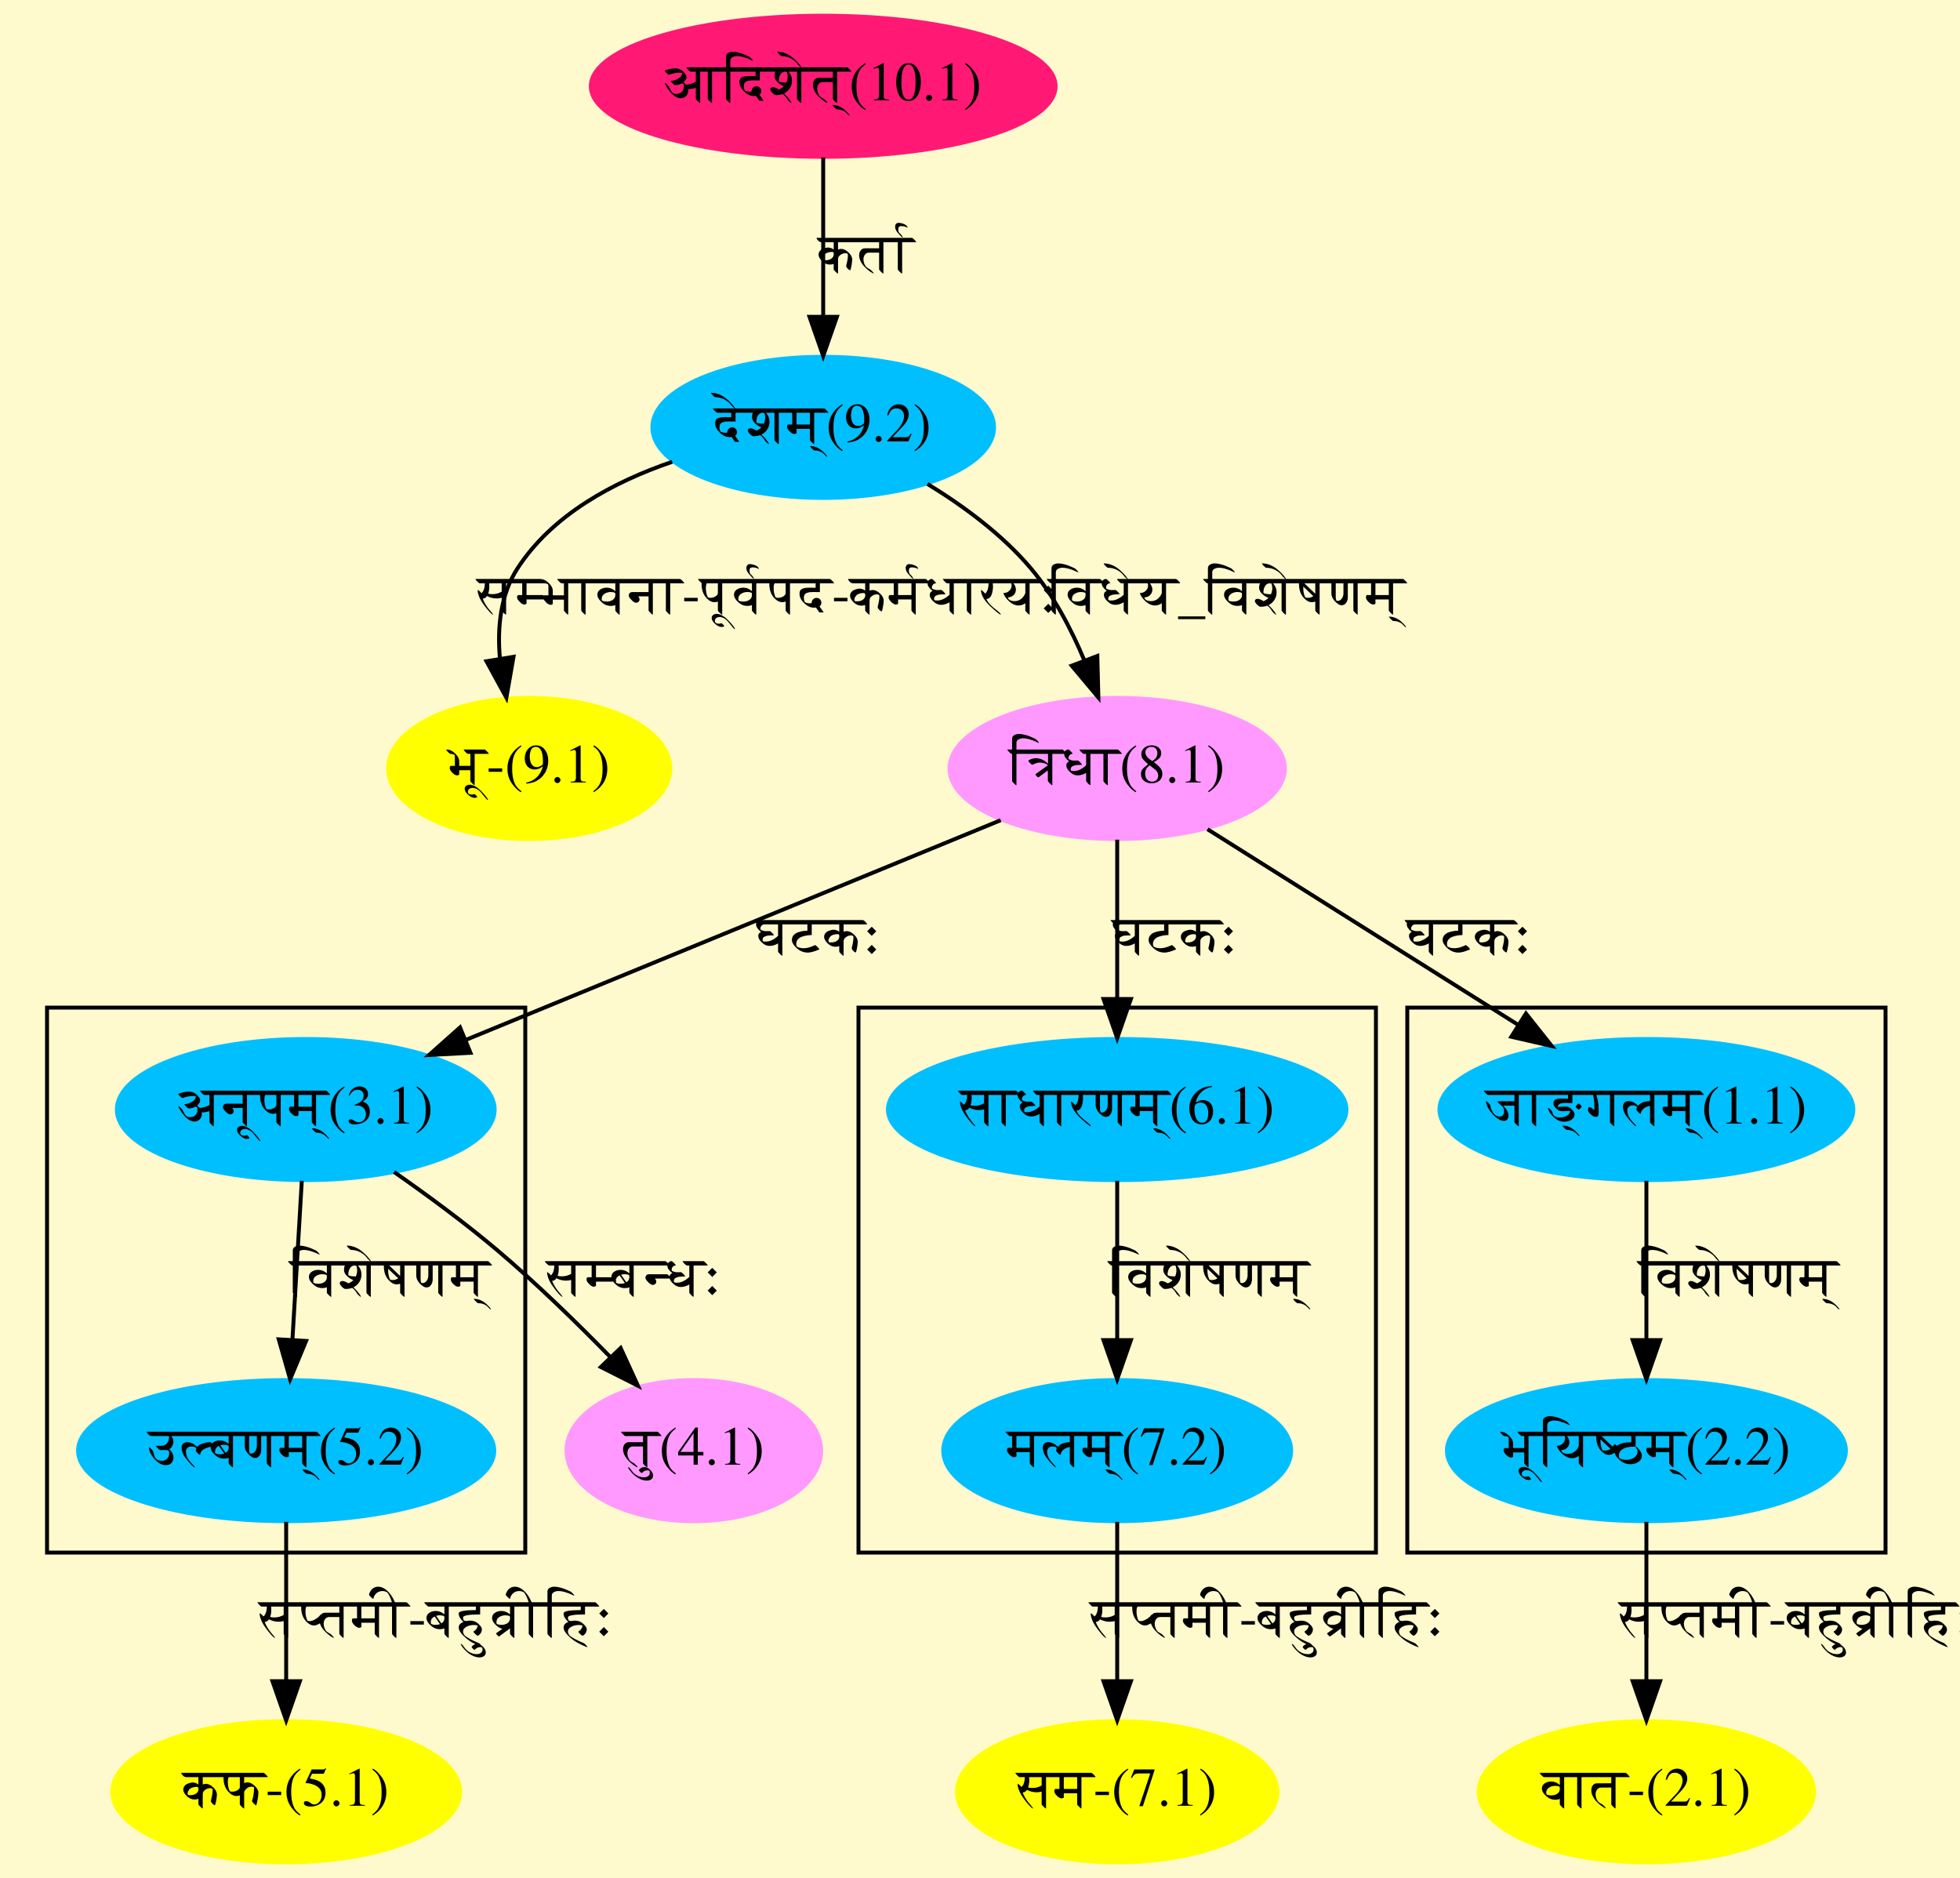
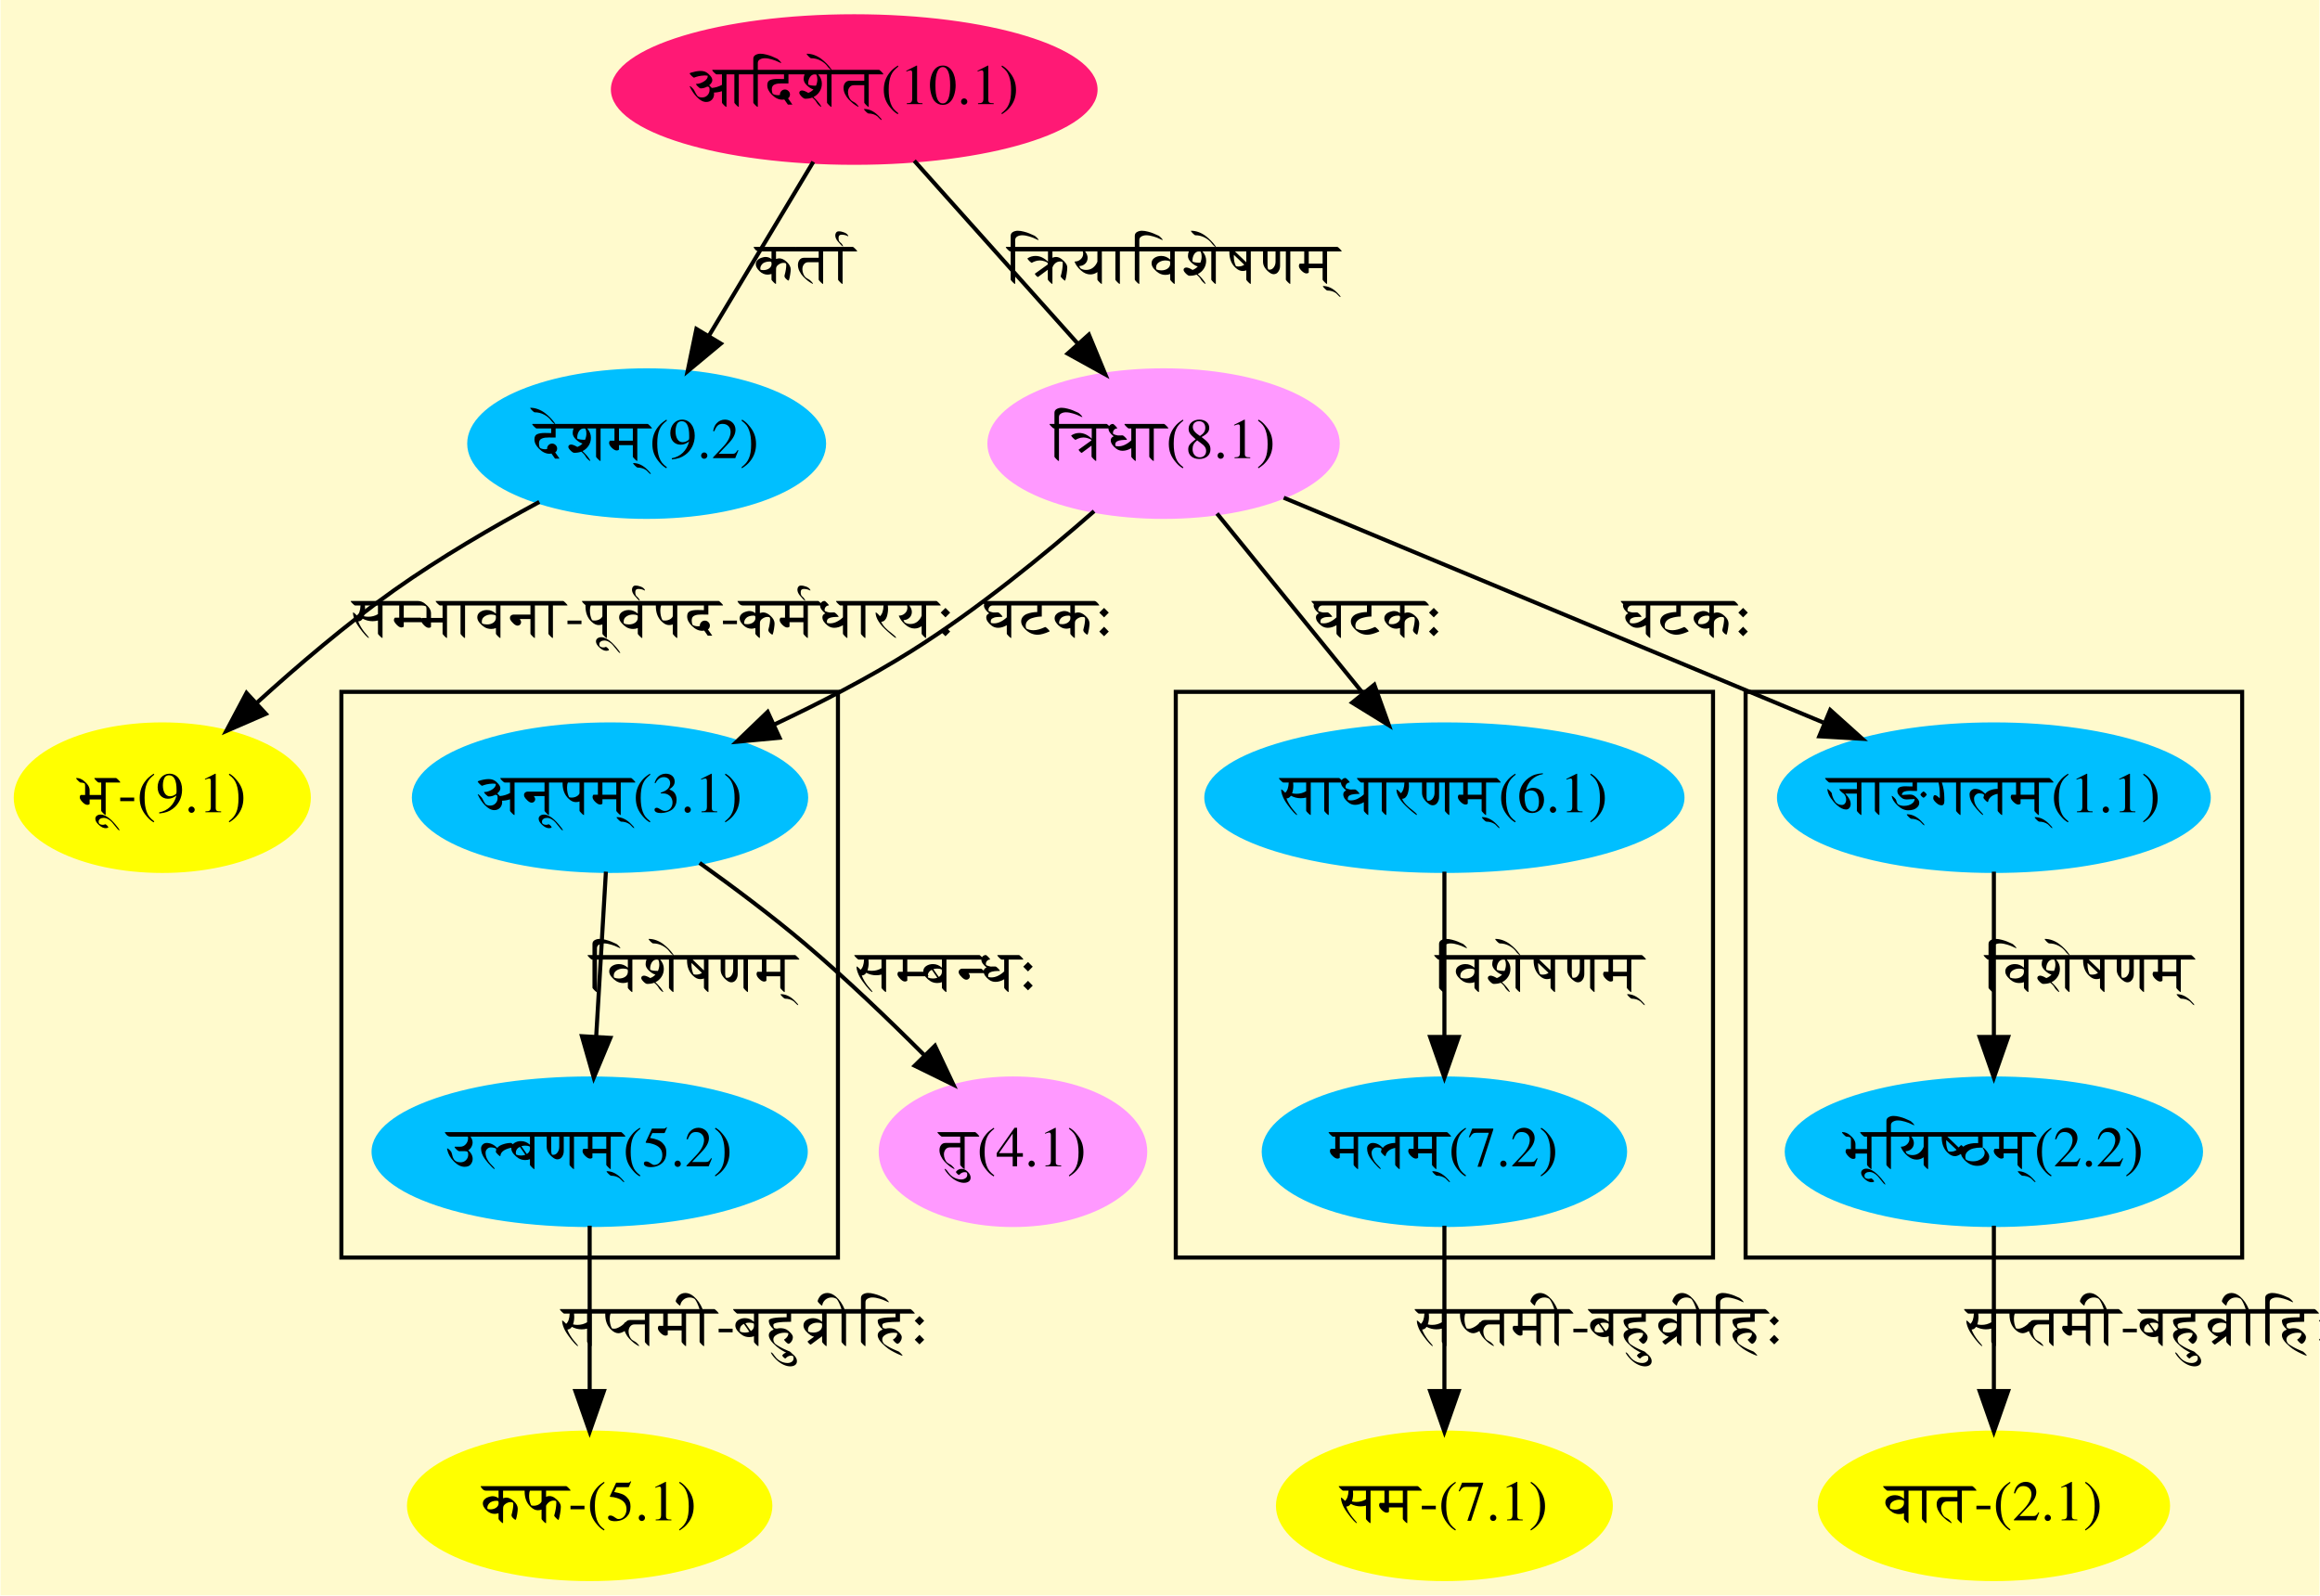
- <svg xmlns="http://www.w3.org/2000/svg" width="500pt" height="479pt" viewBox="0.00 0.00 500.00 479.00">
-   <g id="graph0" class="graph" transform="scale(1 1) rotate(0) translate(4 475)">
-     <polygon fill="#fffacd" stroke="transparent" points="-4,4 -4,-475 496,-475 496,4 -4,4" />
+ <svg xmlns="http://www.w3.org/2000/svg" width="570pt" height="392pt" viewBox="0.00 0.00 569.75 392.00">
+   <g id="graph0" class="graph" transform="scale(1 1) rotate(0) translate(4 388)">
+     <polygon fill="#fffacd" stroke="transparent" points="-4,4 -4,-388 565.75,-388 565.75,4 -4,4" />
    <g id="clust1" class="cluster">
-       <polygon fill="#fffacd" stroke="black" points="355,-79 355,-218 477,-218 477,-79 355,-79" />
+       <polygon fill="#fffacd" stroke="black" points="424.75,-79 424.75,-218 546.75,-218 546.75,-79 424.75,-79" />
    </g>
    <g id="clust2" class="cluster">
-       <polygon fill="#fffacd" stroke="black" points="8,-79 8,-218 130,-218 130,-79 8,-79" />
+       <polygon fill="#fffacd" stroke="black" points="79.75,-79 79.75,-218 201.75,-218 201.75,-79 79.75,-79" />
    </g>
    <g id="clust3" class="cluster">
-       <polygon fill="#fffacd" stroke="black" points="215,-79 215,-218 347,-218 347,-79 215,-79" />
+       <polygon fill="#fffacd" stroke="black" points="284.75,-79 284.75,-218 416.75,-218 416.75,-79 284.75,-79" />
    </g>
    <g id="node1" class="node">
-       <ellipse fill="#00bfff" stroke="#00bfff" cx="416" cy="-105" rx="50.89" ry="18" />
-       <text text-anchor="middle" x="416" y="-101.3" font-family="Times,serif" font-size="14.00">भूयिष्ठम्(2.2)</text>
+       <ellipse fill="#00bfff" stroke="#00bfff" cx="485.75" cy="-105" rx="50.89" ry="18" />
+       <text text-anchor="middle" x="485.75" y="-101.3" font-family="Times,serif" font-size="14.00">भूयिष्ठम्(2.2)</text>
    </g>
    <g id="node2" class="node">
-       <ellipse fill="#00bfff" stroke="#00bfff" cx="416" cy="-192" rx="52.79" ry="18" />
-       <text text-anchor="middle" x="416" y="-188.3" font-family="Times,serif" font-size="14.00">जाङ्गलम्(1.1)</text>
+       <ellipse fill="#00bfff" stroke="#00bfff" cx="485.75" cy="-192" rx="52.79" ry="18" />
+       <text text-anchor="middle" x="485.75" y="-188.3" font-family="Times,serif" font-size="14.00">जाङ्गलम्(1.1)</text>
    </g>
    <g id="edge3" class="edge">
-       <path fill="none" stroke="black" d="M416,-133.27C416,-146.58 416,-162.19 416,-173.82" />
-       <polygon fill="black" stroke="black" points="419.5,-133.2 416,-123.2 412.5,-133.2 419.5,-133.2" />
-       <text text-anchor="middle" x="439.5" y="-144.8" font-family="Times,serif" font-size="14.00">विशेषणम्</text>
+       <path fill="none" stroke="black" d="M485.75,-133.27C485.75,-146.58 485.75,-162.19 485.75,-173.82" />
+       <polygon fill="black" stroke="black" points="489.25,-133.2 485.75,-123.2 482.25,-133.2 489.25,-133.2" />
+       <text text-anchor="middle" x="509.25" y="-144.8" font-family="Times,serif" font-size="14.00">विशेषणम्</text>
    </g>
    <g id="node7" class="node">
-       <ellipse fill="#ff99ff" stroke="#ff99ff" cx="281" cy="-279" rx="42.79" ry="18" />
-       <text text-anchor="middle" x="281" y="-275.3" font-family="Times,serif" font-size="14.00">त्रिधा(8.1)</text>
+       <ellipse fill="#ff99ff" stroke="#ff99ff" cx="281.75" cy="-279" rx="42.79" ry="18" />
+       <text text-anchor="middle" x="281.75" y="-275.3" font-family="Times,serif" font-size="14.00">त्रिधा(8.1)</text>
    </g>
    <g id="edge1" class="edge">
-       <path fill="none" stroke="black" d="M383.25,-213.62C358.73,-229.06 325.81,-249.79 304.03,-263.5" />
-       <polygon fill="black" stroke="black" points="385.27,-216.49 391.86,-208.2 381.54,-210.56 385.27,-216.49" />
-       <text text-anchor="middle" x="370.5" y="-231.8" font-family="Times,serif" font-size="14.00">घटकः</text>
+       <path fill="none" stroke="black" d="M443.81,-210.48C404.3,-226.94 346.11,-251.18 311.27,-265.7" />
+       <polygon fill="black" stroke="black" points="445.54,-213.55 453.42,-206.47 442.85,-207.08 445.54,-213.55" />
+       <text text-anchor="middle" x="410.25" y="-231.8" font-family="Times,serif" font-size="14.00">घटकः</text>
    </g>
    <g id="node3" class="node">
-       <ellipse fill="#00bfff" stroke="#00bfff" cx="69" cy="-105" rx="53.09" ry="18" />
-       <text text-anchor="middle" x="69" y="-101.3" font-family="Times,serif" font-size="14.00">उल्बणम्(5.2)</text>
+       <ellipse fill="#00bfff" stroke="#00bfff" cx="140.75" cy="-105" rx="53.09" ry="18" />
+       <text text-anchor="middle" x="140.75" y="-101.3" font-family="Times,serif" font-size="14.00">उल्बणम्(5.2)</text>
    </g>
    <g id="node4" class="node">
-       <ellipse fill="#00bfff" stroke="#00bfff" cx="74" cy="-192" rx="48.19" ry="18" />
-       <text text-anchor="middle" x="74" y="-188.3" font-family="Times,serif" font-size="14.00">अनूपम्(3.1)</text>
+       <ellipse fill="#00bfff" stroke="#00bfff" cx="145.75" cy="-192" rx="48.19" ry="18" />
+       <text text-anchor="middle" x="145.75" y="-188.3" font-family="Times,serif" font-size="14.00">अनूपम्(3.1)</text>
    </g>
    <g id="edge7" class="edge">
-       <path fill="none" stroke="black" d="M70.6,-133.27C71.39,-146.58 72.31,-162.19 72.99,-173.82" />
-       <polygon fill="black" stroke="black" points="74.09,-132.98 70.01,-123.2 67.11,-133.39 74.09,-132.98" />
-       <text text-anchor="middle" x="95.5" y="-144.8" font-family="Times,serif" font-size="14.00">विशेषणम्</text>
+       <path fill="none" stroke="black" d="M142.35,-133.27C143.13,-146.58 144.05,-162.19 144.74,-173.82" />
+       <polygon fill="black" stroke="black" points="145.84,-132.98 141.76,-123.2 138.85,-133.39 145.84,-132.98" />
+       <text text-anchor="middle" x="166.25" y="-144.8" font-family="Times,serif" font-size="14.00">विशेषणम्</text>
    </g>
    <g id="edge4" class="edge">
-       <path fill="none" stroke="black" d="M114.69,-209.71C154.89,-226.21 215.41,-251.06 251.28,-265.8" />
-       <polygon fill="black" stroke="black" points="116.02,-206.47 105.44,-205.91 113.36,-212.95 116.02,-206.47" />
-       <text text-anchor="middle" x="204.5" y="-231.8" font-family="Times,serif" font-size="14.00">घटकः</text>
+       <path fill="none" stroke="black" d="M186.03,-209.94C197.23,-215.21 209.21,-221.39 219.75,-228 235.91,-238.14 252.67,-251.88 264.68,-262.39" />
+       <polygon fill="black" stroke="black" points="187.4,-206.72 176.85,-205.74 184.48,-213.08 187.4,-206.72" />
+       <text text-anchor="middle" x="253.25" y="-231.8" font-family="Times,serif" font-size="14.00">घटकः</text>
    </g>
    <g id="node5" class="node">
-       <ellipse fill="#00bfff" stroke="#00bfff" cx="281" cy="-105" rx="44.39" ry="18" />
-       <text text-anchor="middle" x="281" y="-101.3" font-family="Times,serif" font-size="14.00">मलम्(7.2)</text>
+       <ellipse fill="#00bfff" stroke="#00bfff" cx="350.75" cy="-105" rx="44.39" ry="18" />
+       <text text-anchor="middle" x="350.75" y="-101.3" font-family="Times,serif" font-size="14.00">मलम्(7.2)</text>
    </g>
    <g id="node6" class="node">
-       <ellipse fill="#00bfff" stroke="#00bfff" cx="281" cy="-192" rx="58.49" ry="18" />
-       <text text-anchor="middle" x="281" y="-188.3" font-family="Times,serif" font-size="14.00">साधारणम्(6.1)</text>
+       <ellipse fill="#00bfff" stroke="#00bfff" cx="350.75" cy="-192" rx="58.49" ry="18" />
+       <text text-anchor="middle" x="350.75" y="-188.3" font-family="Times,serif" font-size="14.00">साधारणम्(6.1)</text>
    </g>
    <g id="edge10" class="edge">
-       <path fill="none" stroke="black" d="M281,-133.27C281,-146.58 281,-162.19 281,-173.82" />
-       <polygon fill="black" stroke="black" points="284.5,-133.2 281,-123.2 277.5,-133.2 284.5,-133.2" />
-       <text text-anchor="middle" x="304.5" y="-144.8" font-family="Times,serif" font-size="14.00">विशेषणम्</text>
+       <path fill="none" stroke="black" d="M350.75,-133.27C350.75,-146.58 350.75,-162.19 350.75,-173.82" />
+       <polygon fill="black" stroke="black" points="354.25,-133.2 350.75,-123.2 347.25,-133.2 354.25,-133.2" />
+       <text text-anchor="middle" x="374.25" y="-144.8" font-family="Times,serif" font-size="14.00">विशेषणम्</text>
    </g>
    <g id="edge8" class="edge">
-       <path fill="none" stroke="black" d="M281,-220.27C281,-233.58 281,-249.19 281,-260.82" />
-       <polygon fill="black" stroke="black" points="284.5,-220.2 281,-210.2 277.5,-220.2 284.5,-220.2" />
-       <text text-anchor="middle" x="295.5" y="-231.8" font-family="Times,serif" font-size="14.00">घटकः</text>
+       <path fill="none" stroke="black" d="M330.68,-217.72C319.15,-231.92 305,-249.36 294.88,-261.82" />
+       <polygon fill="black" stroke="black" points="333.53,-219.76 337.11,-209.79 328.09,-215.35 333.53,-219.76" />
+       <text text-anchor="middle" x="334.25" y="-231.8" font-family="Times,serif" font-size="14.00">घटकः</text>
    </g>
    <g id="node12" class="node">
-       <ellipse fill="#00bfff" stroke="#00bfff" cx="206" cy="-366" rx="43.59" ry="18" />
-       <text text-anchor="middle" x="206" y="-362.3" font-family="Times,serif" font-size="14.00">देशम्(9.2)</text>
+       <ellipse fill="#ff1975" stroke="#ff1975" cx="205.75" cy="-366" rx="59.29" ry="18" />
+       <text text-anchor="middle" x="205.75" y="-362.3" font-family="Times,serif" font-size="14.00">आदिशेत्(10.1)</text>
    </g>
    <g id="edge11" class="edge">
-       <path fill="none" stroke="black" d="M272.61,-306.58C269.23,-314.66 264.74,-323.2 259,-330 251.75,-338.6 241.86,-345.9 232.59,-351.57" />
-       <polygon fill="black" stroke="black" points="275.93,-307.69 276.2,-297.09 269.39,-305.21 275.93,-307.69" />
-       <text text-anchor="middle" x="309" y="-318.8" font-family="Times,serif" font-size="14.00">विधेय_विशेषणम्</text>
+       <path fill="none" stroke="black" d="M260.73,-303.5C247.95,-317.8 231.94,-335.71 220.5,-348.5" />
+       <polygon fill="black" stroke="black" points="263.4,-305.78 267.45,-295.99 258.18,-301.11 263.4,-305.78" />
+       <text text-anchor="middle" x="284.25" y="-318.8" font-family="Times,serif" font-size="14.00">क्रियाविशेषणम्</text>
    </g>
    <g id="node8" class="node">
-       <ellipse fill="#ffff00" stroke="#ffff00" cx="416" cy="-18" rx="42.79" ry="18" />
-       <text text-anchor="middle" x="416" y="-14.3" font-family="Times,serif" font-size="14.00">वात-(2.1)</text>
+       <ellipse fill="#ffff00" stroke="#ffff00" cx="485.75" cy="-18" rx="42.79" ry="18" />
+       <text text-anchor="middle" x="485.75" y="-14.3" font-family="Times,serif" font-size="14.00">वात-(2.1)</text>
    </g>
    <g id="edge2" class="edge">
-       <path fill="none" stroke="black" d="M416,-46.27C416,-59.58 416,-75.19 416,-86.82" />
-       <polygon fill="black" stroke="black" points="419.5,-46.2 416,-36.2 412.5,-46.2 419.5,-46.2" />
-       <text text-anchor="middle" x="454" y="-57.8" font-family="Times,serif" font-size="14.00">सप्तमी-बहुव्रीहिः</text>
+       <path fill="none" stroke="black" d="M485.75,-46.27C485.75,-59.58 485.75,-75.19 485.75,-86.82" />
+       <polygon fill="black" stroke="black" points="489.25,-46.2 485.75,-36.2 482.25,-46.2 489.25,-46.2" />
+       <text text-anchor="middle" x="523.75" y="-57.8" font-family="Times,serif" font-size="14.00">सप्तमी-बहुव्रीहिः</text>
    </g>
    <g id="node9" class="node">
-       <ellipse fill="#ff99ff" stroke="#ff99ff" cx="173" cy="-105" rx="32.49" ry="18" />
-       <text text-anchor="middle" x="173" y="-101.3" font-family="Times,serif" font-size="14.00">तु(4.1)</text>
+       <ellipse fill="#ff99ff" stroke="#ff99ff" cx="244.75" cy="-105" rx="32.49" ry="18" />
+       <text text-anchor="middle" x="244.75" y="-101.3" font-family="Times,serif" font-size="14.00">तु(4.1)</text>
    </g>
    <g id="edge5" class="edge">
-       <path fill="none" stroke="black" d="M151.65,-128.92C143.05,-137.72 132.85,-147.65 123,-156 114.7,-163.03 105.06,-170.12 96.54,-176.07" />
-       <polygon fill="black" stroke="black" points="154.33,-131.18 158.74,-121.55 149.28,-126.33 154.33,-131.18" />
-       <text text-anchor="middle" x="157.5" y="-144.8" font-family="Times,serif" font-size="14.00">सम्बन्धः</text>
+       <path fill="none" stroke="black" d="M222.86,-128.84C214.08,-137.63 203.7,-147.57 193.75,-156 185.56,-162.93 176.11,-170.01 167.76,-175.97" />
+       <polygon fill="black" stroke="black" points="225.59,-131.05 230.12,-121.47 220.6,-126.14 225.59,-131.05" />
+       <text text-anchor="middle" x="228.25" y="-144.8" font-family="Times,serif" font-size="14.00">सम्बन्धः</text>
    </g>
    <g id="node10" class="node">
-       <ellipse fill="#ffff00" stroke="#ffff00" cx="69" cy="-18" rx="44.39" ry="18" />
-       <text text-anchor="middle" x="69" y="-14.3" font-family="Times,serif" font-size="14.00">कफ-(5.1)</text>
+       <ellipse fill="#ffff00" stroke="#ffff00" cx="140.75" cy="-18" rx="44.39" ry="18" />
+       <text text-anchor="middle" x="140.75" y="-14.3" font-family="Times,serif" font-size="14.00">कफ-(5.1)</text>
    </g>
    <g id="edge6" class="edge">
-       <path fill="none" stroke="black" d="M69,-46.27C69,-59.58 69,-75.19 69,-86.82" />
-       <polygon fill="black" stroke="black" points="72.5,-46.2 69,-36.2 65.5,-46.2 72.5,-46.2" />
-       <text text-anchor="middle" x="107" y="-57.8" font-family="Times,serif" font-size="14.00">सप्तमी-बहुव्रीहिः</text>
+       <path fill="none" stroke="black" d="M140.75,-46.27C140.75,-59.58 140.75,-75.19 140.75,-86.82" />
+       <polygon fill="black" stroke="black" points="144.25,-46.2 140.75,-36.2 137.25,-46.2 144.25,-46.2" />
+       <text text-anchor="middle" x="178.75" y="-57.8" font-family="Times,serif" font-size="14.00">सप्तमी-बहुव्रीहिः</text>
    </g>
    <g id="node11" class="node">
-       <ellipse fill="#ffff00" stroke="#ffff00" cx="281" cy="-18" rx="40.89" ry="18" />
-       <text text-anchor="middle" x="281" y="-14.3" font-family="Times,serif" font-size="14.00">सम-(7.1)</text>
+       <ellipse fill="#ffff00" stroke="#ffff00" cx="350.75" cy="-18" rx="40.89" ry="18" />
+       <text text-anchor="middle" x="350.75" y="-14.3" font-family="Times,serif" font-size="14.00">सम-(7.1)</text>
    </g>
    <g id="edge9" class="edge">
-       <path fill="none" stroke="black" d="M281,-46.27C281,-59.58 281,-75.19 281,-86.82" />
-       <polygon fill="black" stroke="black" points="284.5,-46.2 281,-36.2 277.5,-46.2 284.5,-46.2" />
-       <text text-anchor="middle" x="319" y="-57.8" font-family="Times,serif" font-size="14.00">सप्तमी-बहुव्रीहिः</text>
+       <path fill="none" stroke="black" d="M350.75,-46.27C350.75,-59.58 350.75,-75.19 350.75,-86.82" />
+       <polygon fill="black" stroke="black" points="354.25,-46.2 350.75,-36.2 347.25,-46.2 354.25,-46.2" />
+       <text text-anchor="middle" x="388.75" y="-57.8" font-family="Times,serif" font-size="14.00">सप्तमी-बहुव्रीहिः</text>
+     </g>
+     <g id="node13" class="node">
+       <ellipse fill="#ffff00" stroke="#ffff00" cx="35.75" cy="-192" rx="36" ry="18" />
+       <text text-anchor="middle" x="35.75" y="-188.3" font-family="Times,serif" font-size="14.00">भू-(9.1)</text>
    </g>
    <g id="node14" class="node">
-       <ellipse fill="#ff1975" stroke="#ff1975" cx="206" cy="-453" rx="59.29" ry="18" />
-       <text text-anchor="middle" x="206" y="-449.3" font-family="Times,serif" font-size="14.00">आदिशेत्(10.1)</text>
+       <ellipse fill="#00bfff" stroke="#00bfff" cx="154.75" cy="-279" rx="43.59" ry="18" />
+       <text text-anchor="middle" x="154.75" y="-275.3" font-family="Times,serif" font-size="14.00">देशम्(9.2)</text>
+     </g>
+     <g id="edge12" class="edge">
+       <path fill="none" stroke="black" d="M59,-215.34C69,-224.42 81.06,-234.71 92.75,-243 103.94,-250.94 117.08,-258.57 128.38,-264.67" />
+       <polygon fill="black" stroke="black" points="61.19,-212.6 51.47,-208.38 56.44,-217.74 61.19,-212.6" />
+       <text text-anchor="middle" x="156.25" y="-231.8" font-family="Times,serif" font-size="14.00">सम्भावना-पूर्वपद-कर्मधारयः</text>
    </g>
    <g id="edge13" class="edge">
-       <path fill="none" stroke="black" d="M206,-394.27C206,-407.58 206,-423.19 206,-434.82" />
-       <polygon fill="black" stroke="black" points="209.5,-394.2 206,-384.2 202.5,-394.2 209.5,-394.2" />
-       <text text-anchor="middle" x="217" y="-405.8" font-family="Times,serif" font-size="14.00">कर्ता</text>
-     </g>
-     <g id="node13" class="node">
-       <ellipse fill="#ffff00" stroke="#ffff00" cx="131" cy="-279" rx="36" ry="18" />
-       <text text-anchor="middle" x="131" y="-275.3" font-family="Times,serif" font-size="14.00">भू-(9.1)</text>
-     </g>
-     <g id="edge12" class="edge">
-       <path fill="none" stroke="black" d="M123.53,-307.06C122.82,-314.98 123.66,-323.3 128,-330 136.87,-343.71 152.52,-352.1 167.48,-357.21" />
-       <polygon fill="black" stroke="black" points="127,-307.48 125.18,-297.05 120.1,-306.34 127,-307.48" />
-       <text text-anchor="middle" x="191.5" y="-318.8" font-family="Times,serif" font-size="14.00">सम्भावना-पूर्वपद-कर्मधारयः</text>
+       <path fill="none" stroke="black" d="M169.99,-305.4C178.3,-319.26 188.36,-336.03 195.69,-348.24" />
+       <polygon fill="black" stroke="black" points="172.97,-303.57 164.82,-296.79 166.97,-307.17 172.97,-303.57" />
+       <text text-anchor="middle" x="193.75" y="-318.8" font-family="Times,serif" font-size="14.00">कर्ता</text>
    </g>
  </g>
</svg>
